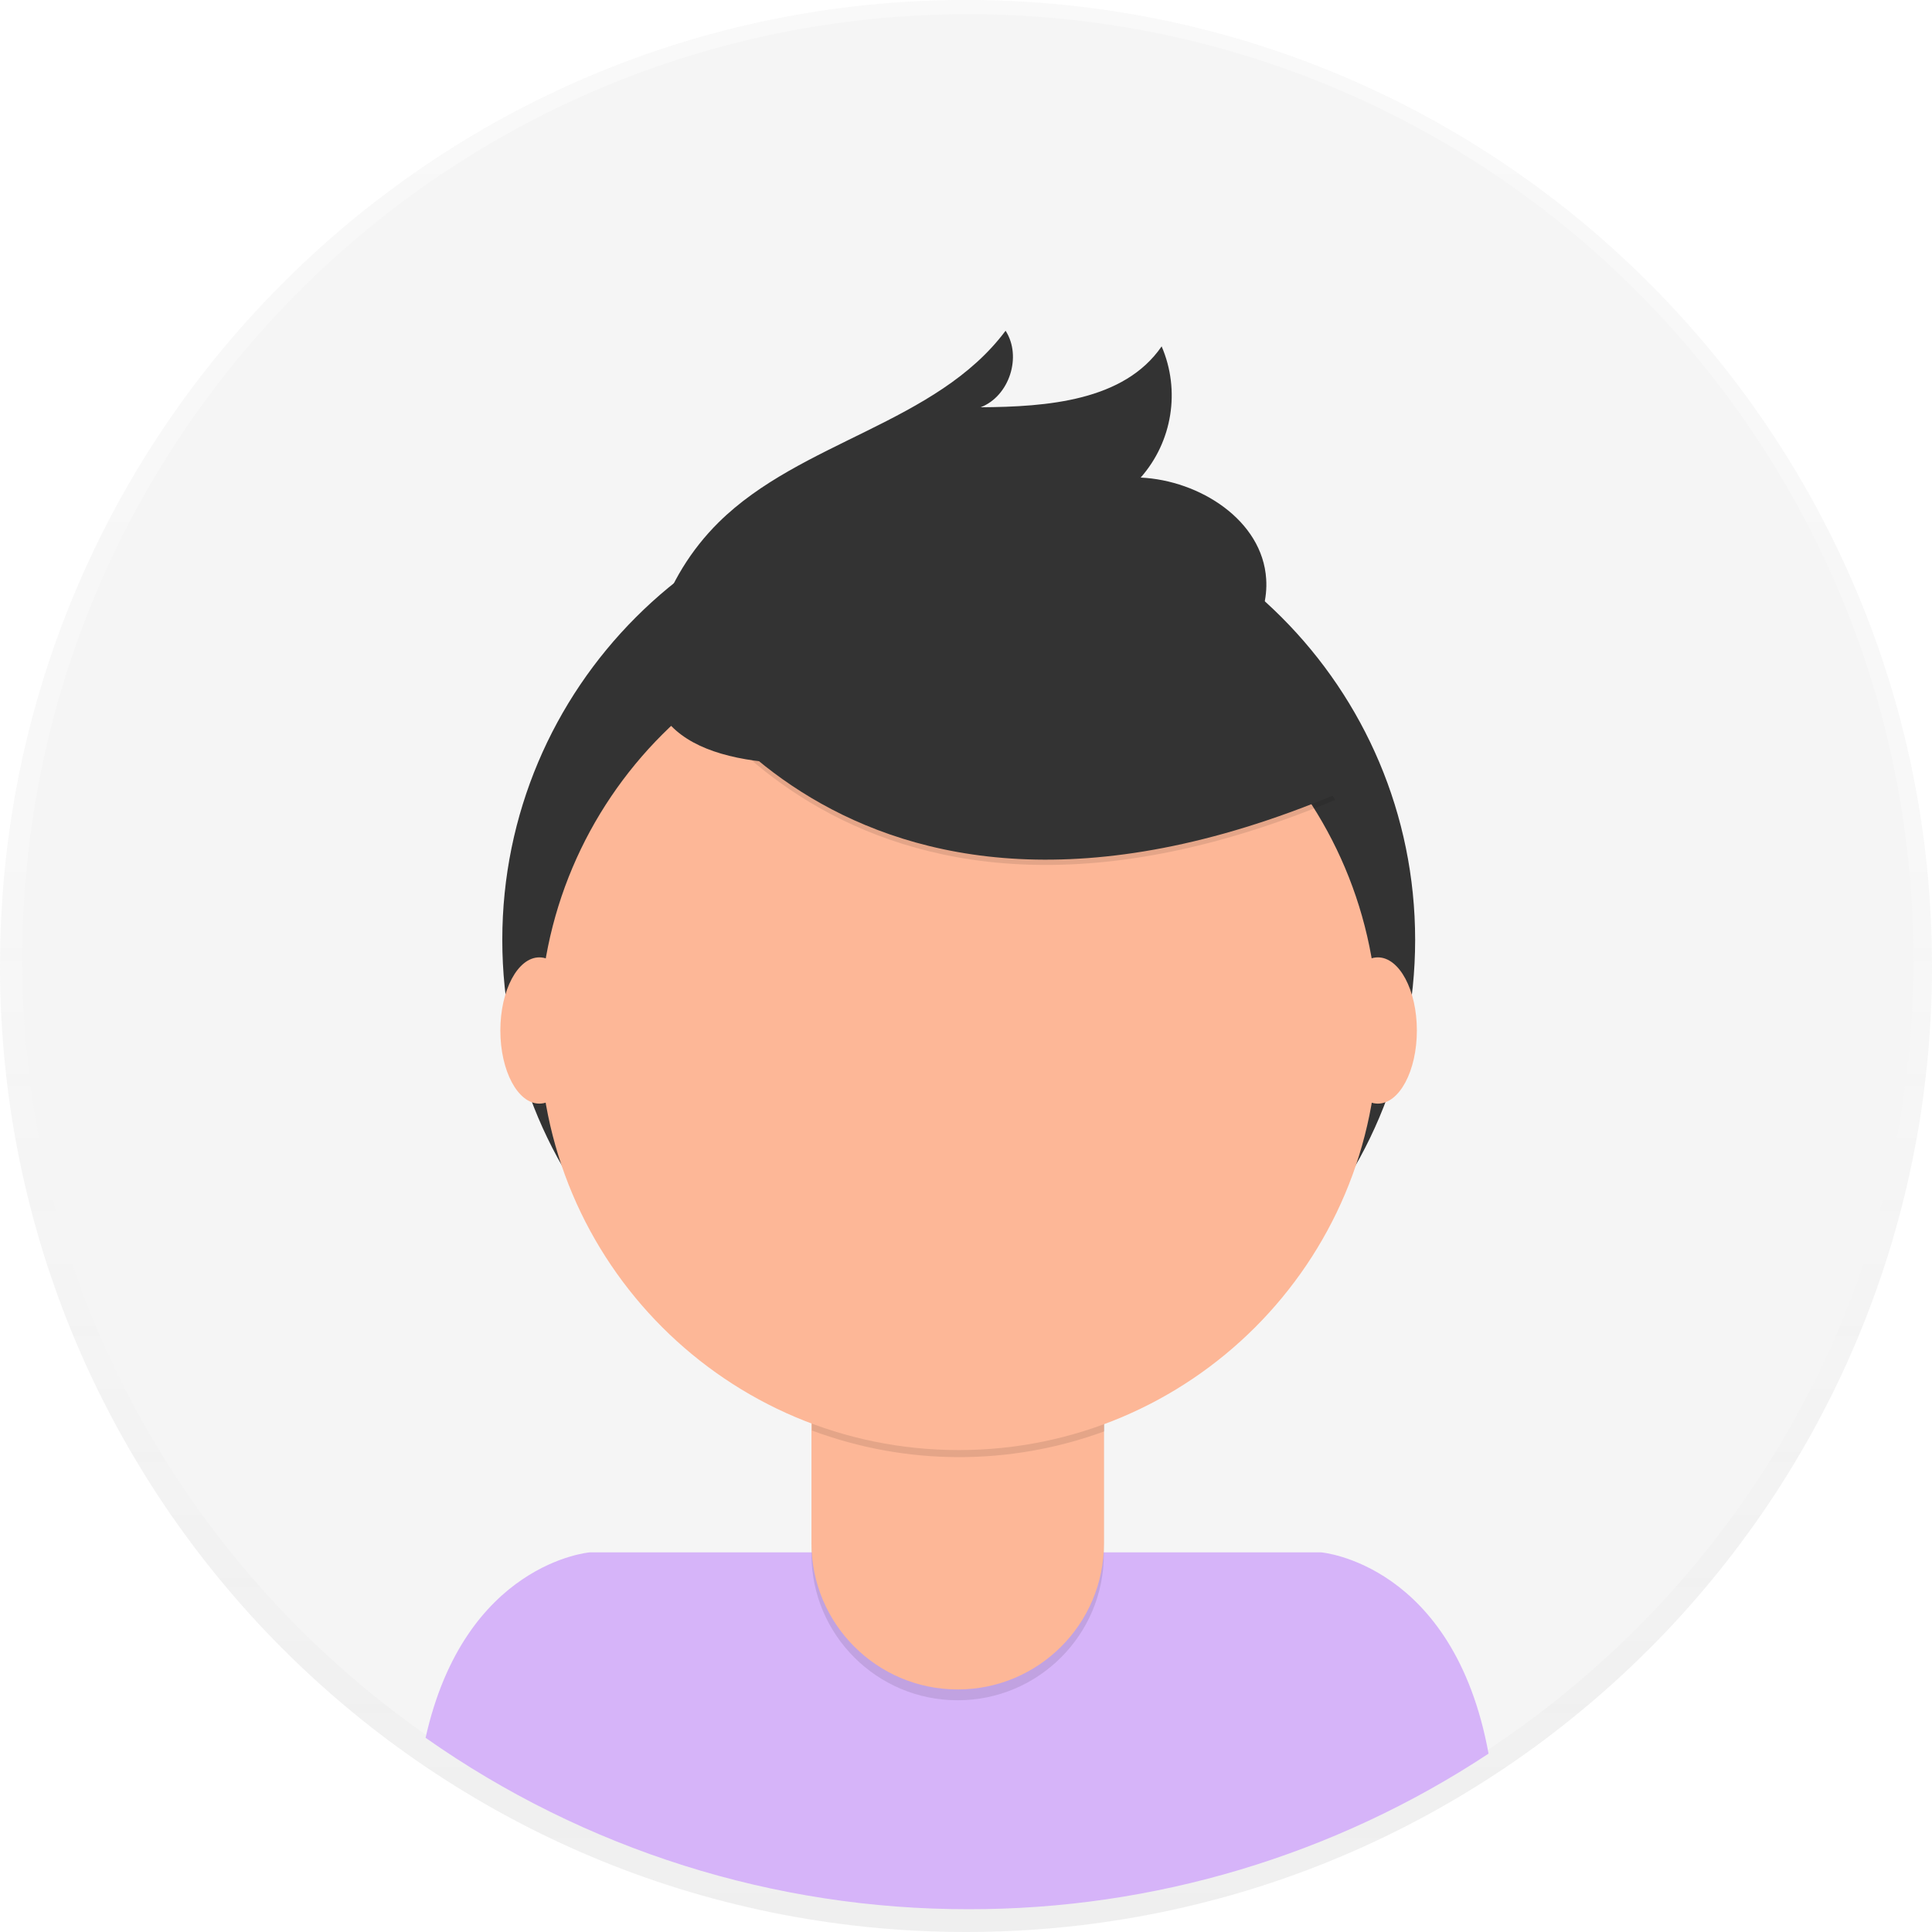
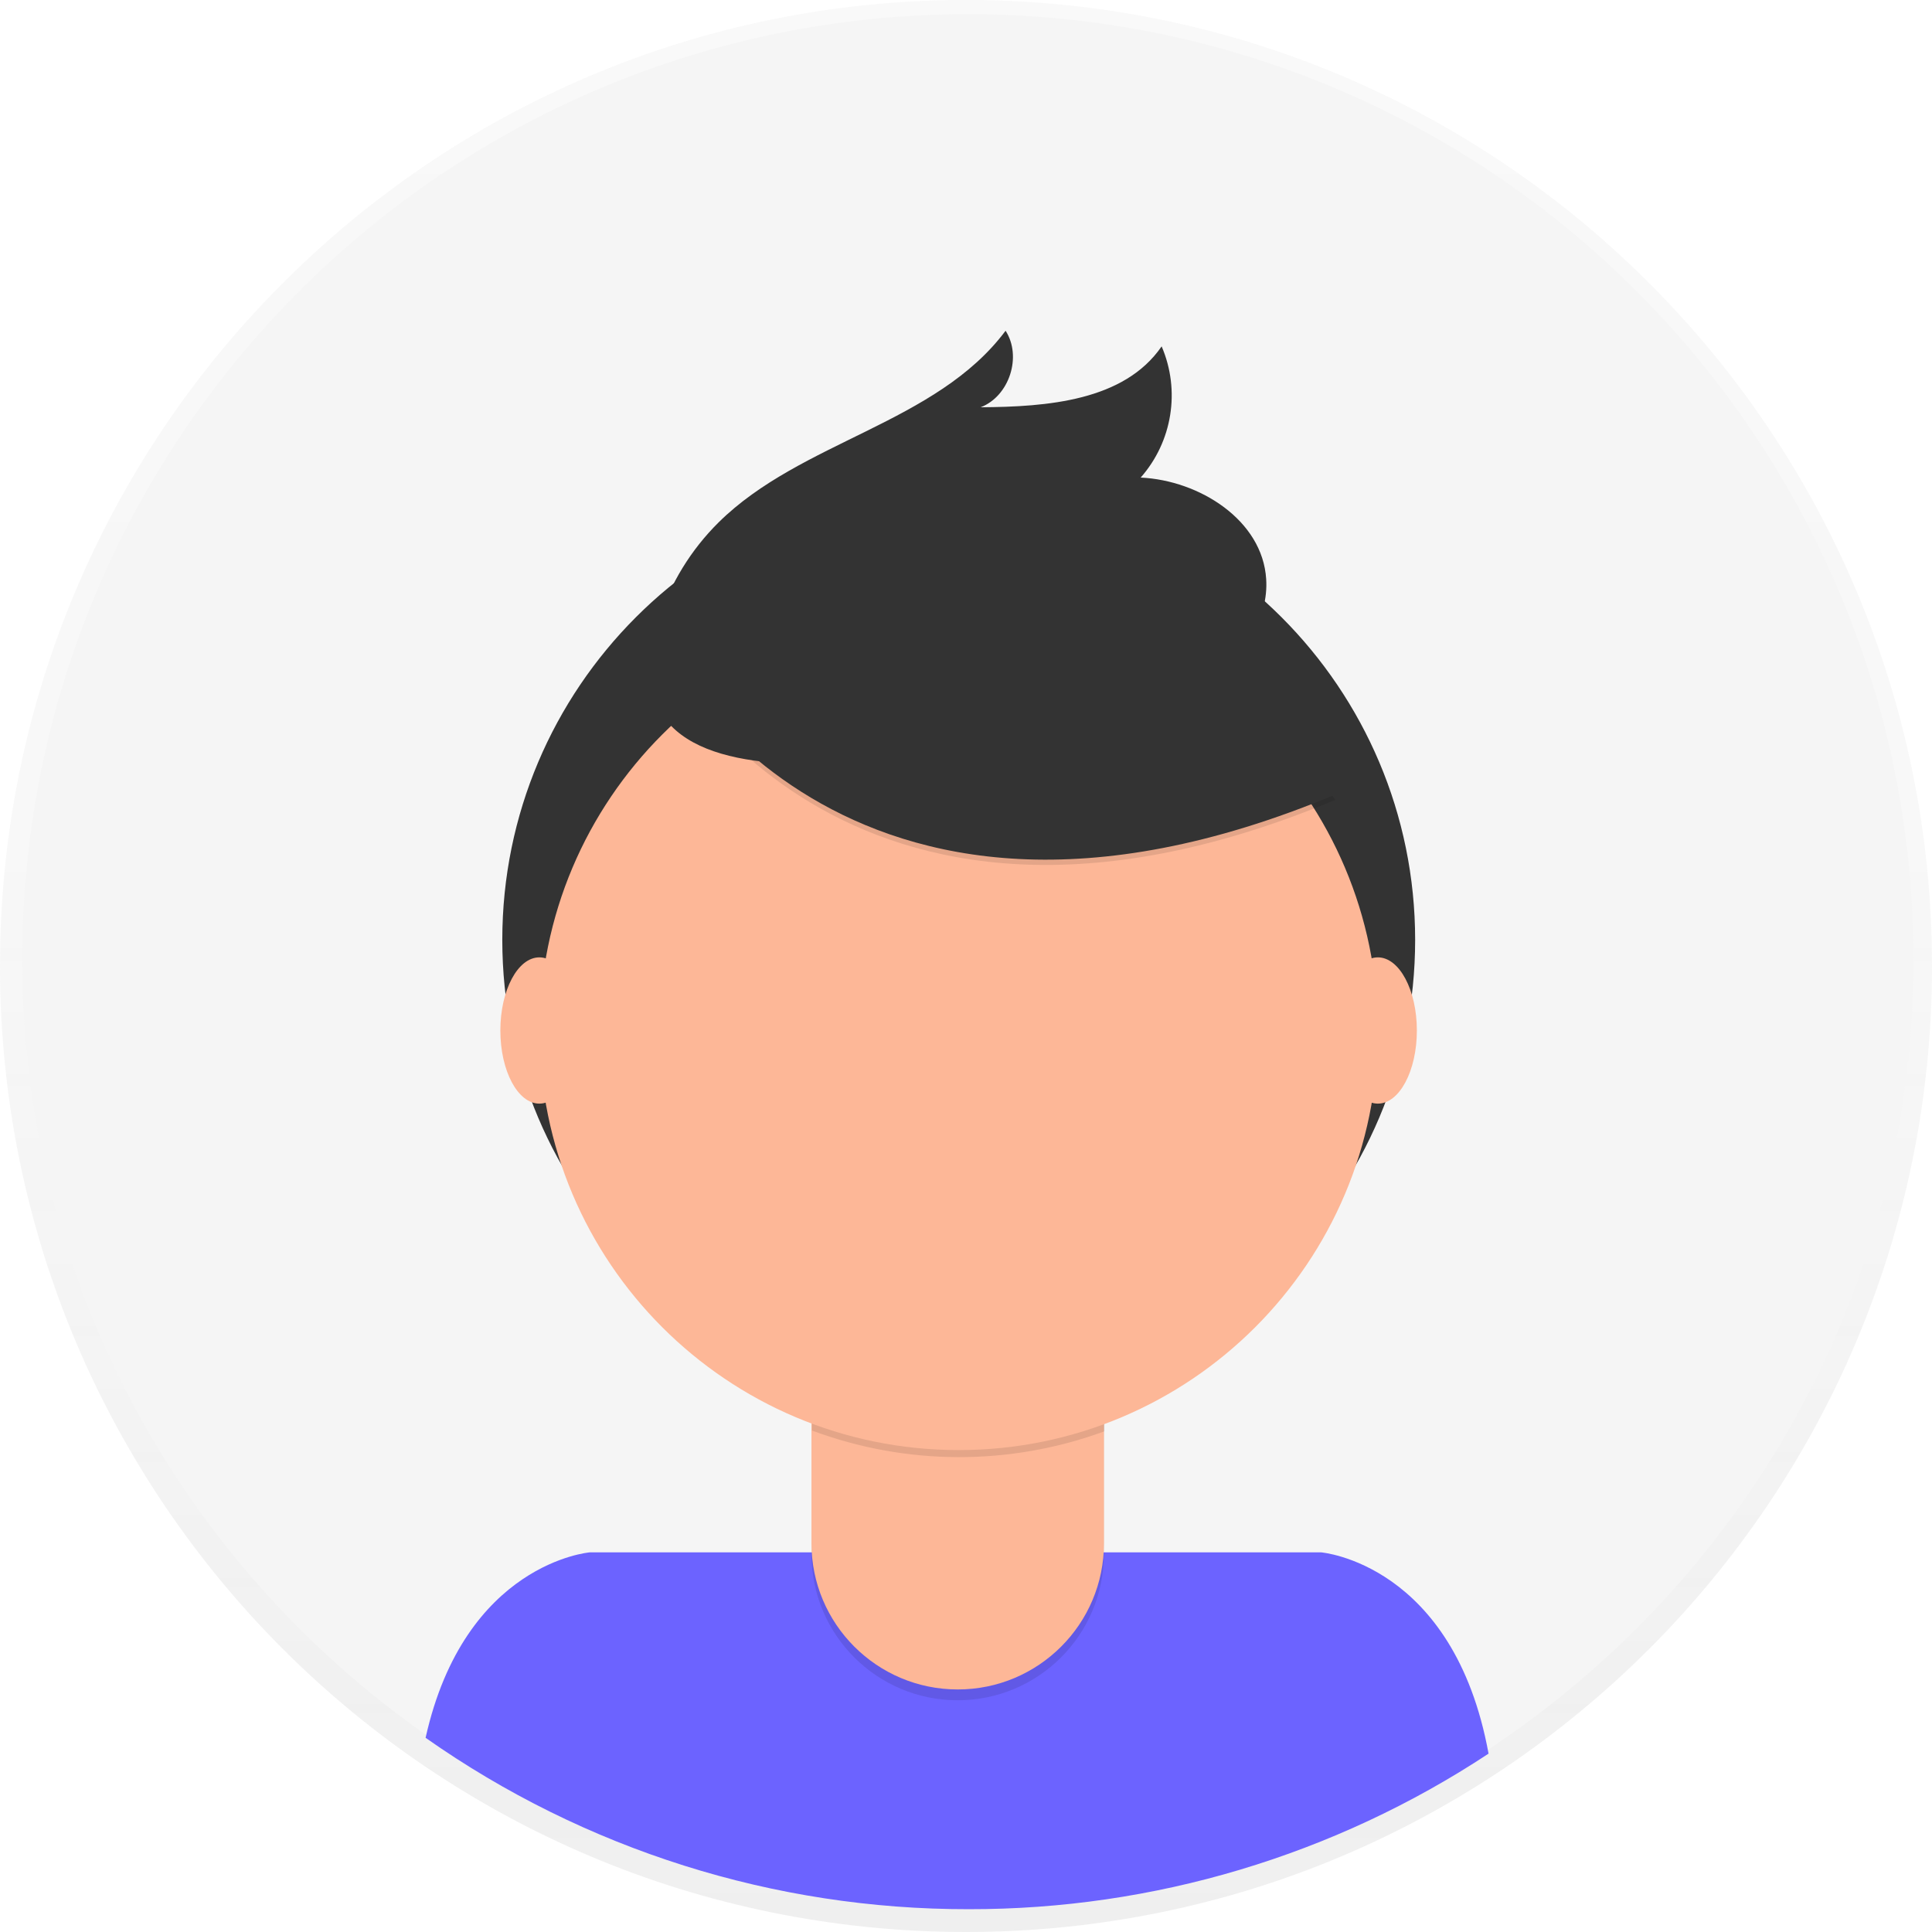
<svg xmlns="http://www.w3.org/2000/svg" id="457bf273-24a3-4fd8-a857-e9b918267d6a" data-name="Layer 1" width="698" height="698" viewBox="0 0 698 698">
  <defs>
    <linearGradient id="b247946c-c62f-4d08-994a-4c3d64e1e98f" x1="349" y1="698" x2="349" gradientUnits="userSpaceOnUse">
      <stop offset="0" stop-color="gray" stop-opacity="0.25" />
      <stop offset="0.54" stop-color="gray" stop-opacity="0.12" />
      <stop offset="1" stop-color="gray" stop-opacity="0.1" />
    </linearGradient>
  </defs>
  <g opacity="0.5">
    <circle cx="349" cy="349" r="349" fill="url(#b247946c-c62f-4d08-994a-4c3d64e1e98f)" />
  </g>
  <circle cx="349.68" cy="346.77" r="341.64" fill="#f5f5f5" />
-   <path d="M601,790.76a340,340,0,0,0,187.79-56.2c-12.59-68.8-60.5-72.72-60.5-72.72H464.09s-45.21,3.71-59.33,67A340.07,340.07,0,0,0,601,790.76Z" transform="translate(-251 -101)" fill="#d6b4f9" />
+   <path d="M601,790.76a340,340,0,0,0,187.79-56.2c-12.59-68.8-60.5-72.72-60.5-72.72H464.09s-45.21,3.71-59.33,67A340.07,340.07,0,0,0,601,790.76Z" transform="translate(-251 -101)" fill="#6c63ff" />
  <circle cx="346.37" cy="339.57" r="164.9" fill="#333" />
  <path d="M293.15,476.92H398.81a0,0,0,0,1,0,0v84.53A52.83,52.83,0,0,1,346,614.28h0a52.83,52.83,0,0,1-52.83-52.83V476.92a0,0,0,0,1,0,0Z" opacity="0.1" />
  <path d="M296.5,473h99a3.35,3.35,0,0,1,3.35,3.35v81.18A52.83,52.83,0,0,1,346,610.37h0a52.83,52.83,0,0,1-52.83-52.83V476.35A3.35,3.35,0,0,1,296.5,473Z" fill="#fdb797" />
  <path d="M544.34,617.82a152.07,152.07,0,0,0,105.66.29v-13H544.34Z" transform="translate(-251 -101)" opacity="0.1" />
  <circle cx="346.37" cy="372.44" r="151.45" fill="#fdb797" />
  <path d="M489.49,335.68S553.32,465.24,733.37,390l-41.92-65.73-74.31-26.67Z" transform="translate(-251 -101)" opacity="0.1" />
  <path d="M489.49,333.78s63.83,129.56,243.88,54.3l-41.92-65.73-74.31-26.67Z" transform="translate(-251 -101)" fill="#333" />
  <path d="M488.93,325a87.49,87.49,0,0,1,21.69-35.27c29.79-29.45,78.63-35.66,103.68-69.24,6,9.32,1.36,23.65-9,27.65,24-.16,51.81-2.26,65.38-22a44.89,44.89,0,0,1-7.57,47.4c21.27,1,44,15.4,45.34,36.65.92,14.16-8,27.56-19.59,35.68s-25.71,11.85-39.56,14.9C608.86,369.7,462.54,407.07,488.93,325Z" transform="translate(-251 -101)" fill="#333" />
  <ellipse cx="194.86" cy="372.3" rx="14.09" ry="26.42" fill="#fdb797" />
  <ellipse cx="497.8" cy="372.3" rx="14.09" ry="26.42" fill="#fdb797" />
</svg>
